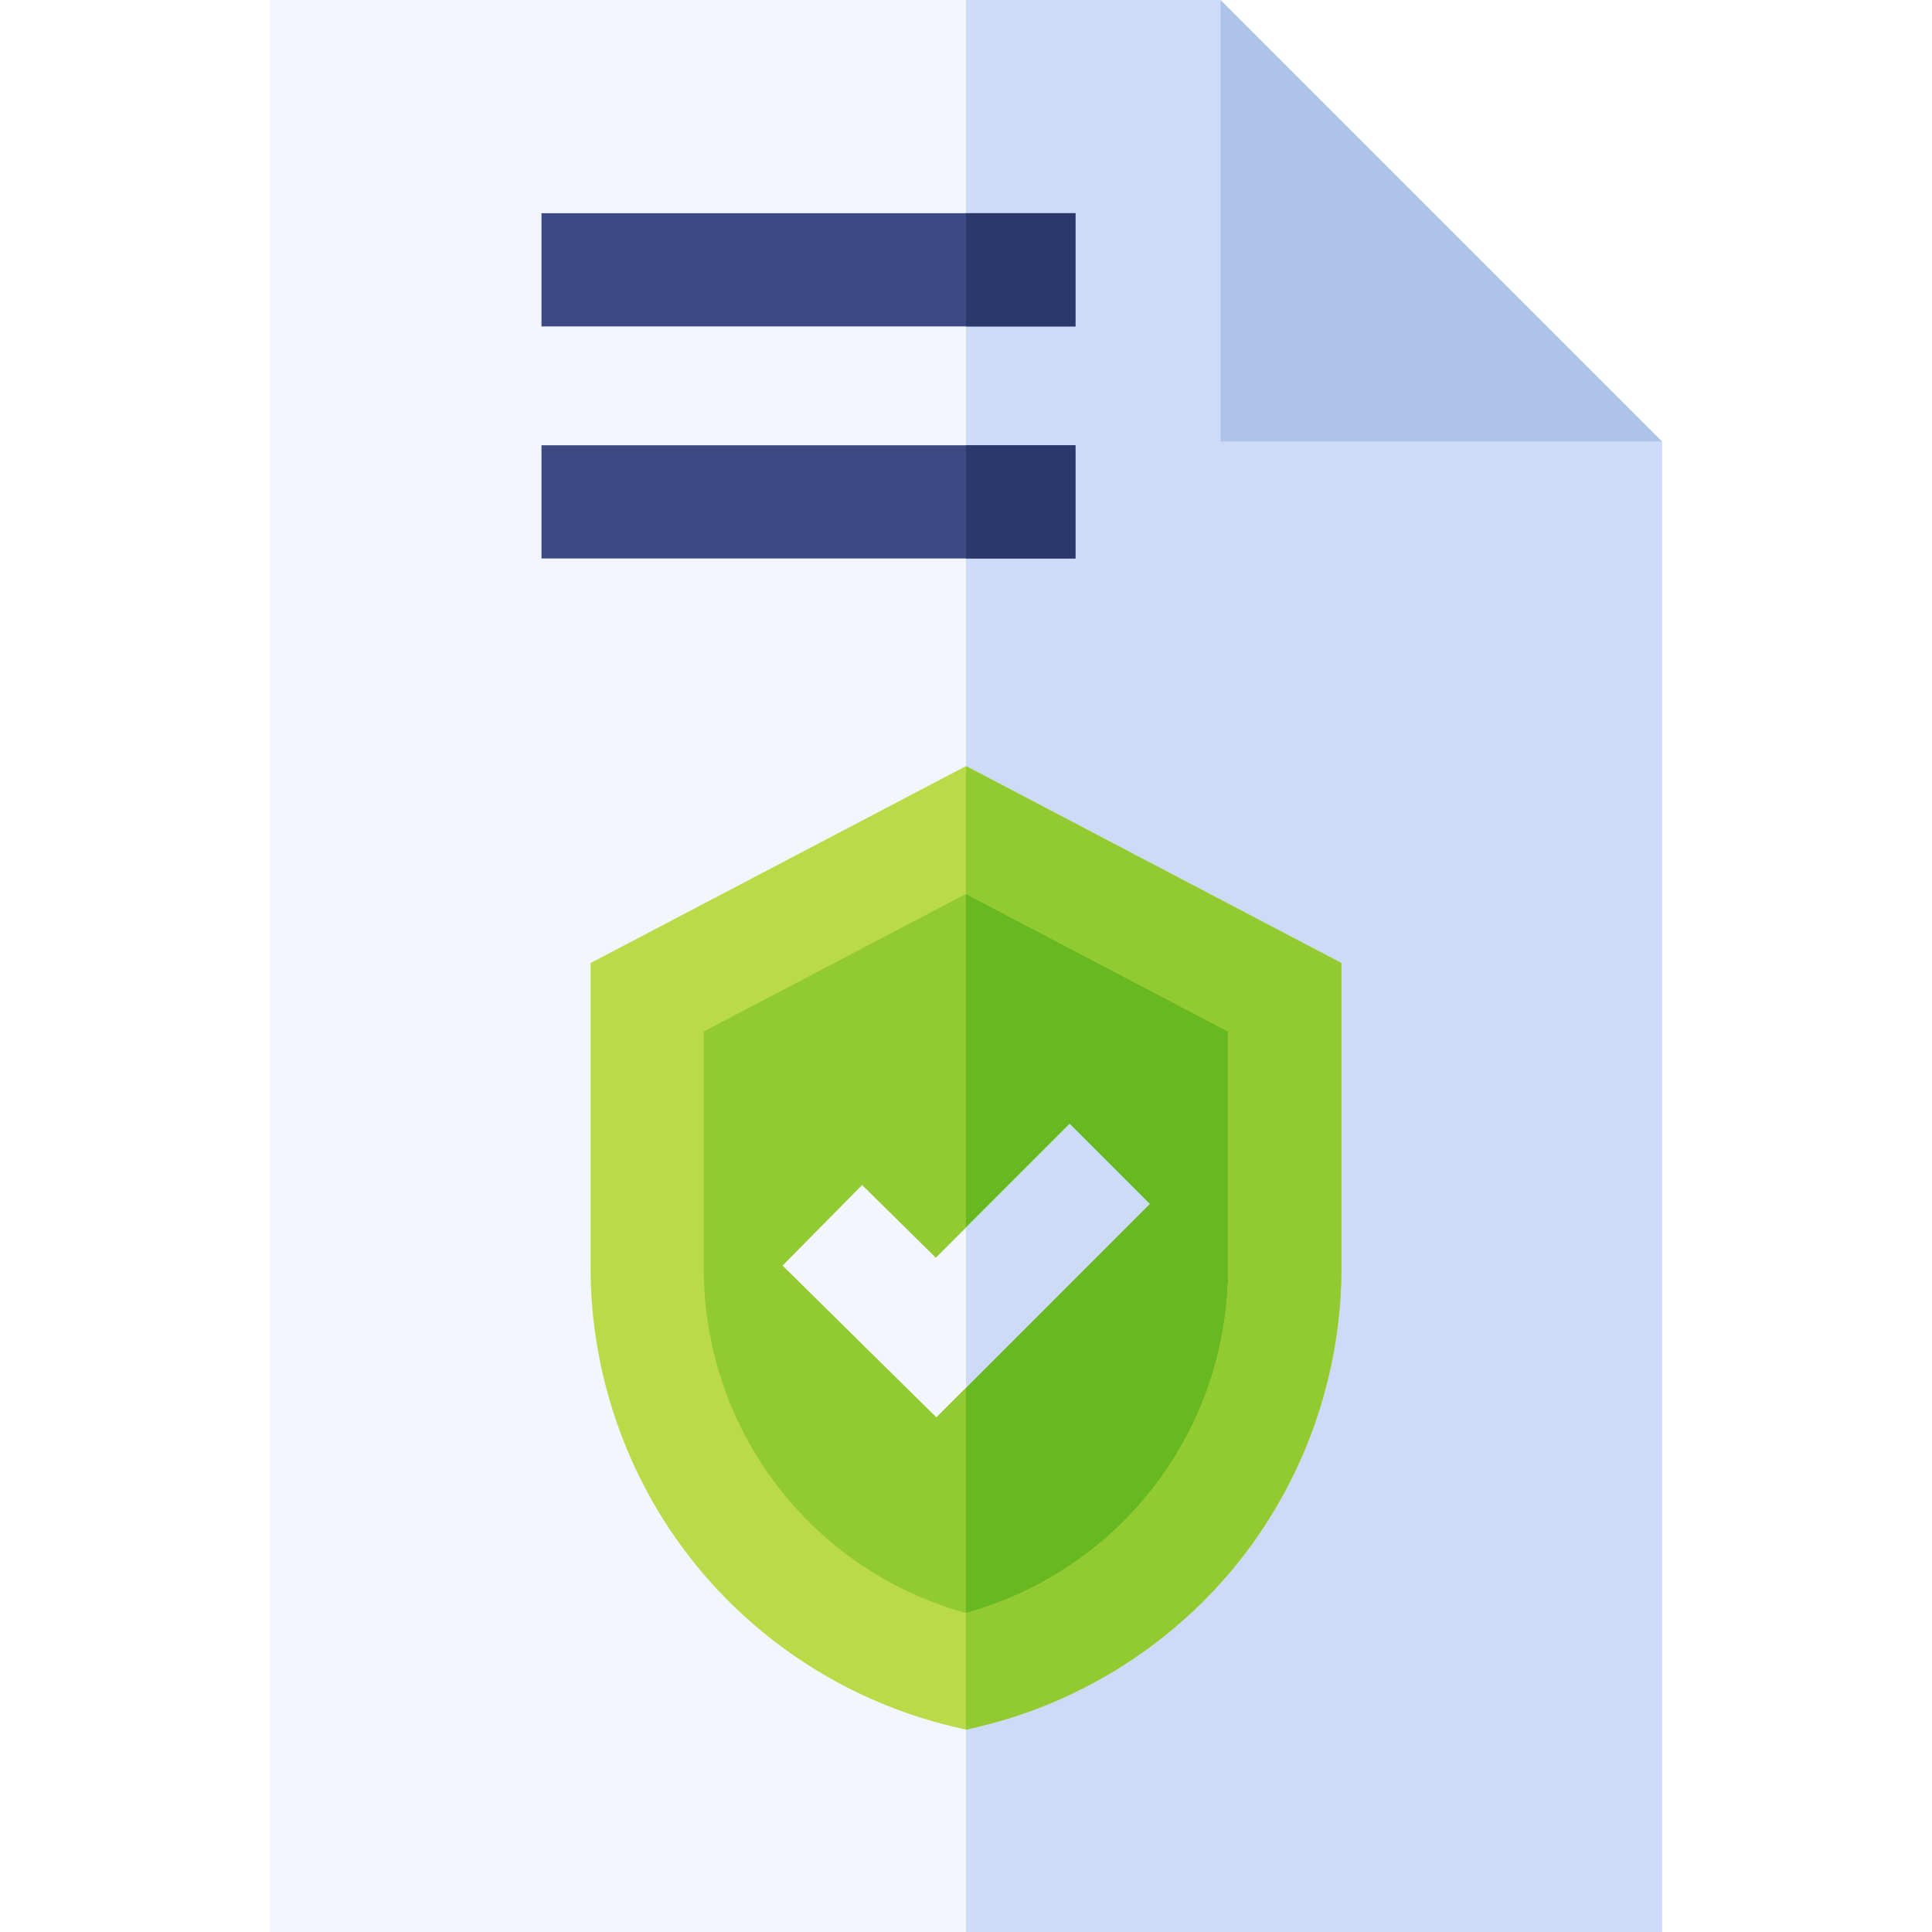
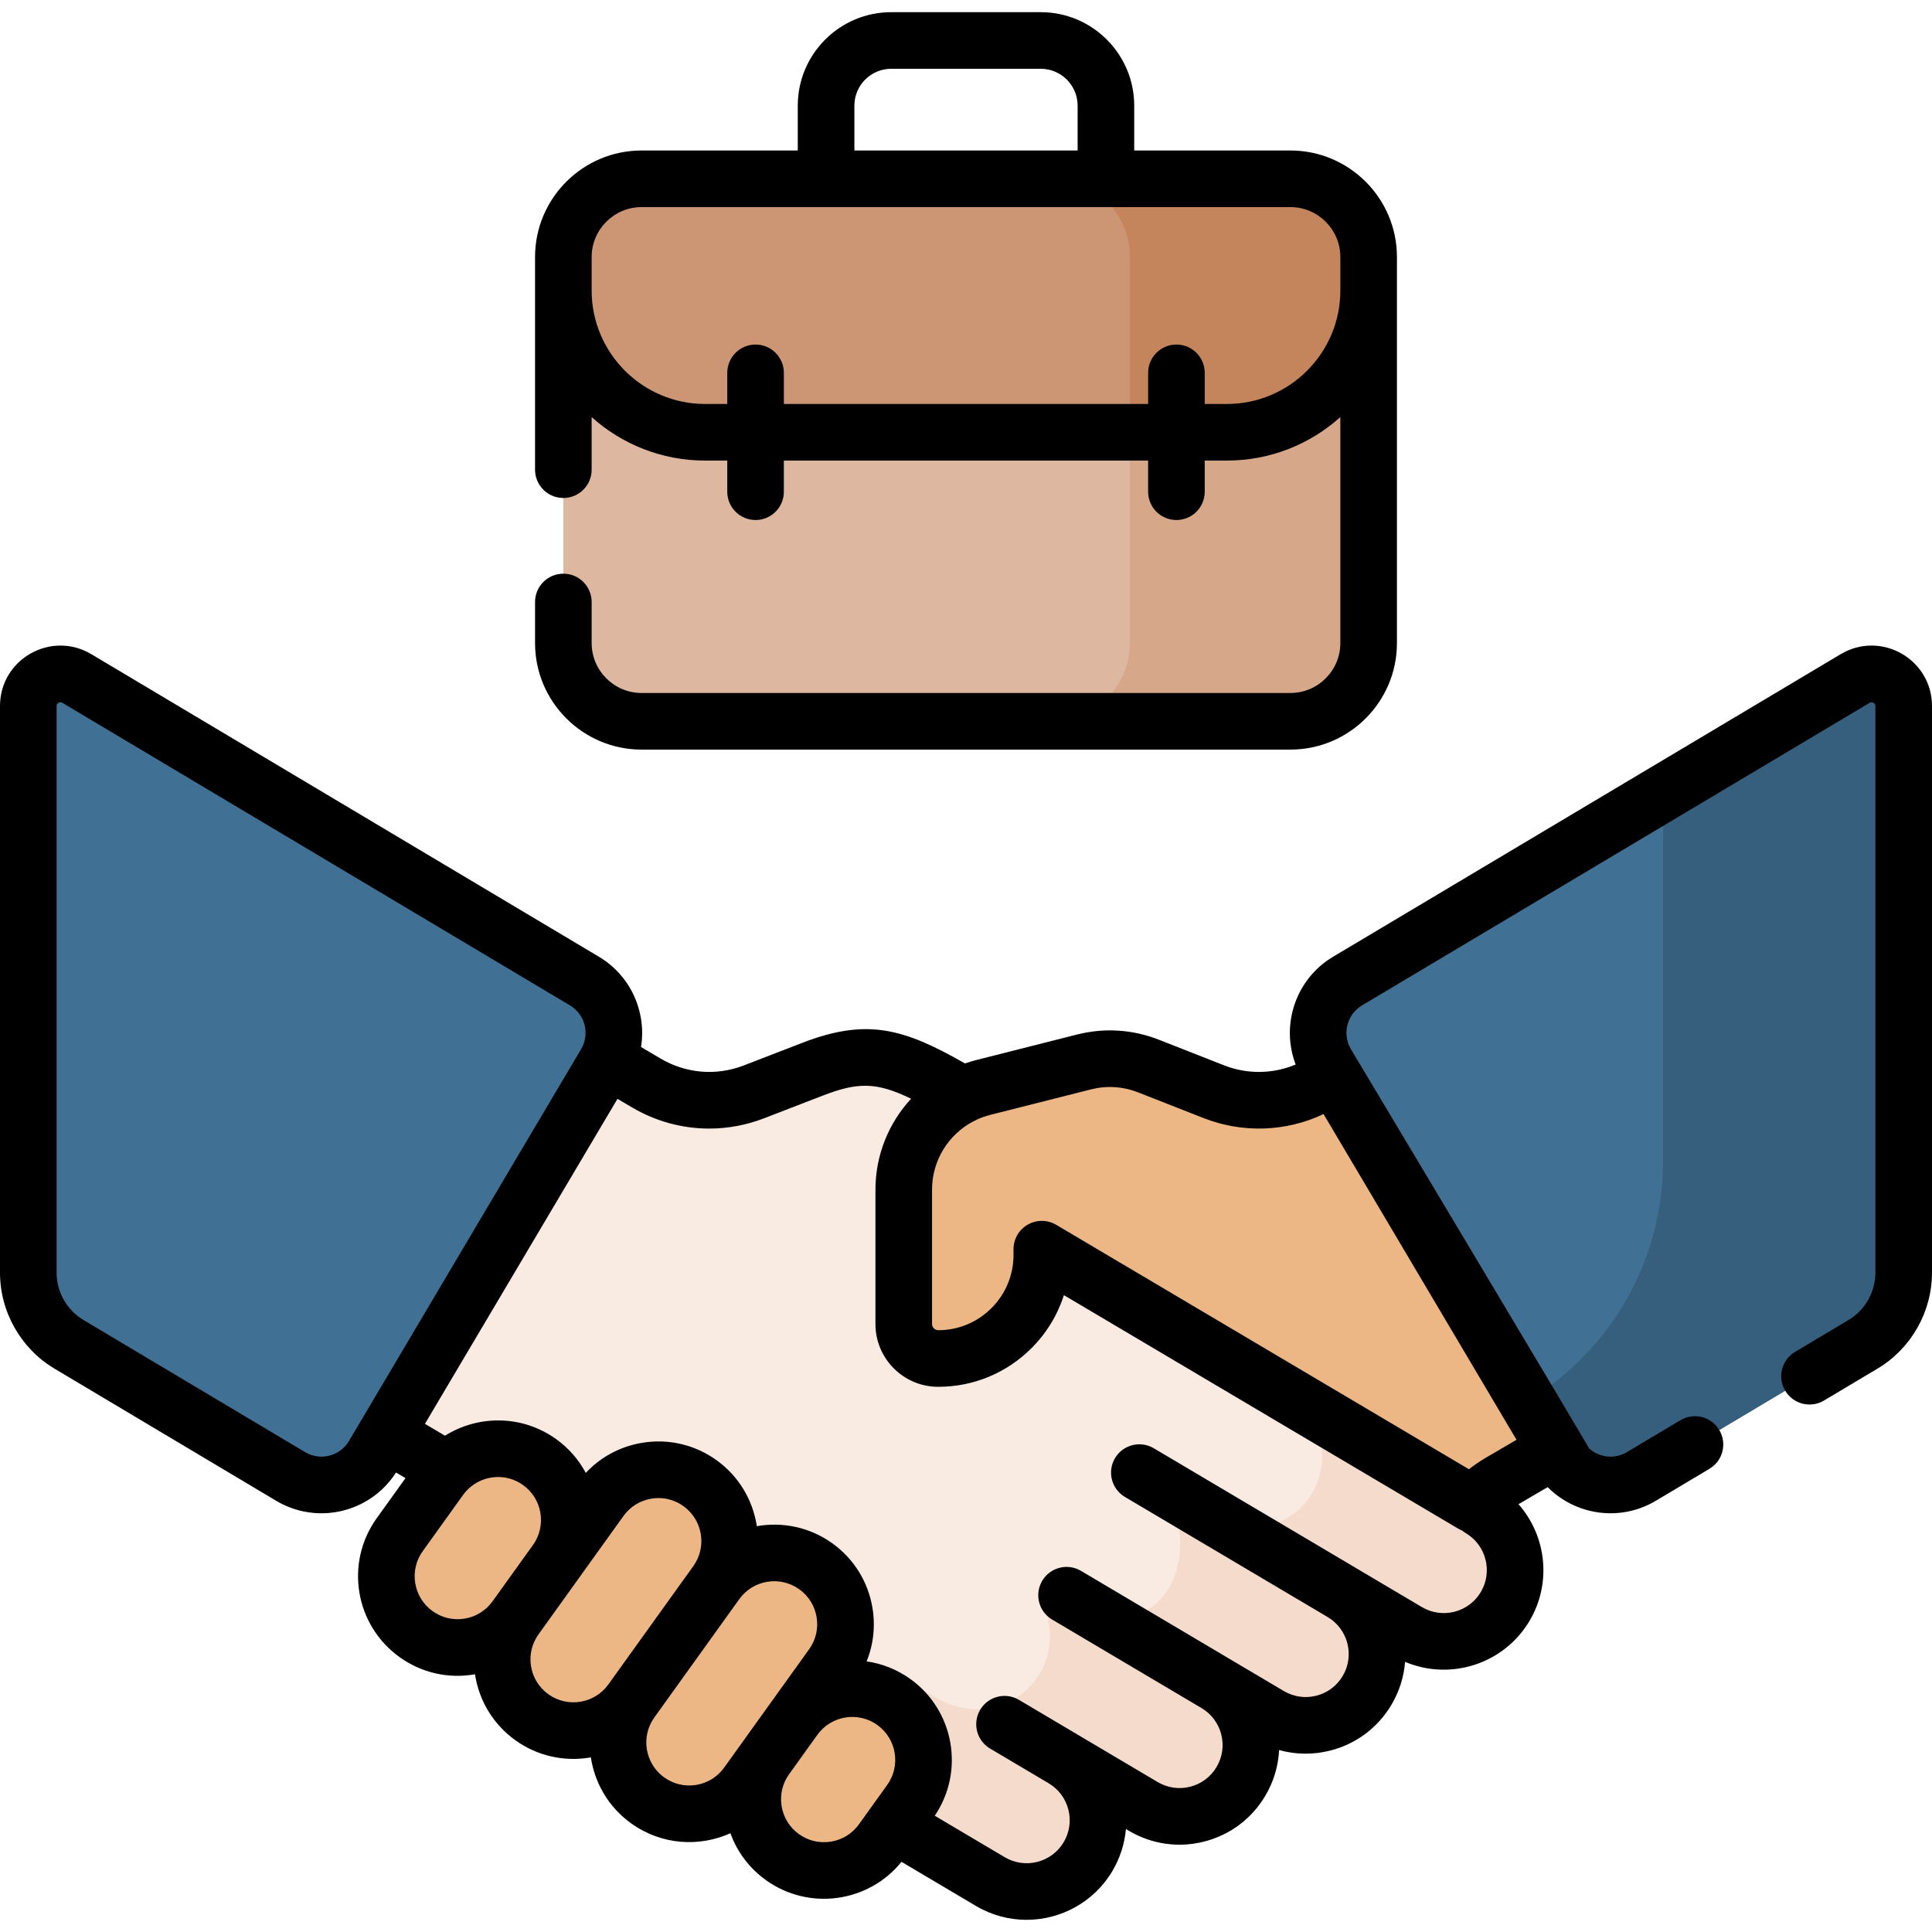
<svg xmlns="http://www.w3.org/2000/svg" id="Capa_1" enable-background="new 0 0 512 512" height="512" viewBox="0 0 512 512" width="512">
  <g>
-     <path d="m440.479 117v395h-368.96v-512h251.97l42.21 71.5z" fill="#f3f6ff" />
-     <path d="m440.479 117v395h-184.48v-512h67.49l42.21 71.5z" fill="#cddbf9" />
-     <path d="m323.484 0v117h116.997z" fill="#afc2e8" />
-     <path d="m143.499 56.5h141.5v30h-141.5z" fill="#3c4a83" />
-     <path d="m143.499 118h141.5v30h-141.5z" fill="#3c4a83" />
-     <path d="m255.999 56.5h29v30h-29z" fill="#2a386b" />
-     <path d="m255.999 118h29v30h-29z" fill="#2a386b" />
-     <path d="m340.489 264.285v71.74c0 25.46-8.74 49.24-23.67 68.14s-36.05 32.9-60.82 38.79c-49.53-11.77-84.49-56.02-84.49-106.93v-71.74l84.49-44.33z" fill="#92ca32" />
-     <path d="m340.489 264.285v71.74c0 25.46-8.74 49.24-23.67 68.14s-36.05 32.9-60.82 38.79v-223z" fill="#67b821" />
-     <path d="m255.999 203.015-99.49 52.2v80.81c0 27.99 9.55 55.49 26.9 77.44 17.35 21.96 41.9 37.62 69.12 44.09l3.47.82 3.47-.82c27.22-6.47 51.77-22.13 69.12-44.09 17.35-21.95 26.9-49.45 26.9-77.44v-80.81zm69.49 133.01c0 42.96-28.4 80.06-69.49 91.45-41.09-11.39-69.49-48.49-69.49-91.45v-62.67l69.49-36.46 69.49 36.46z" fill="#badb47" />
-     <path d="m355.489 255.215v80.81c0 27.99-9.55 55.49-26.9 77.44-17.35 21.96-41.9 37.62-69.12 44.09l-3.47.82v-30.9c41.09-11.39 69.49-48.49 69.49-91.45v-62.67l-69.49-36.46v-33.88z" fill="#92ca32" />
-     <path d="m304.669 319.065-48.67 48.68-7.86 7.86-40.75-40.21 21.08-21.35 19.53 19.27 8-8 27.46-27.46z" fill="#f3f6ff" />
-     <path d="m304.669 319.065-48.67 48.68v-42.43l27.46-27.46z" fill="#cddbf9" />
+     <g>
+       <g>
+         <g>
+           <g>
+             <g>
+               <g>
+                 <g>
+                   <g>
+                     <g>
+                       <g>
+                         <path d="m392.261 399.84-117.595-69.638c-6.03-3.574-8.022-11.359-4.449-17.39 0 0 2.905-4.905 6.016-10.156l-23.791-14.074c-15.694-9.007-23.034-10.672-37.193-5.198l-15.432 5.966c-9.391 3.631-19.928 2.754-28.59-2.377l-41.304-24.353-58.663 99.019 52.889 31.216c3.583 2.122 6.729 4.907 9.271 8.204l17.822 23.113c9.844 11.513 30.159 26.447 43.192 34.168l68.022 40.298c8.979 5.319 20.569 2.353 25.888-6.626s2.353-20.569-6.626-25.888l21.251 12.59c8.979 5.319 20.569 2.353 25.888-6.626s2.353-20.569-6.626-25.888l14.167 8.393c8.979 5.319 20.569 2.353 25.888-6.626 5.319-8.979 2.353-20.569-6.626-25.888l17.34 10.272c8.978 5.319 20.567 2.352 25.886-6.625 5.319-8.978 2.353-20.568-6.625-25.886z" fill="#f9eae2" />
+                       </g>
+                       <path d="m392.261 399.84-43.051-25.495c-.534-.316-1.223-.149-1.553.376-.23.367-.225.827-.004 1.199 3.697 6.225 3.813 14.297-.584 20.821-5.527 8.201-16.705 10.35-25.215 5.309l-6.439-3.814c-1.336-.792-3.062-.343-3.844.999-.442.758-.501 1.684-.158 2.491 2.132 5.023 1.669 12.028-.73 17.361-3.444 7.654-12.434 12.905-22.047 7.21l-2.796-1.656c-1.916-1.135-4.338-.948-6.057.468-1.798 0-2.78 1.389-2.284 3.117 1.455 5.063.864 10.702-2.119 15.565-5.603 9.134-17.721 11.773-26.941 6.311l-7.587-4.495c-1.452-.86-3.318-.507-4.355.824-.632.811-.859 1.867-.603 2.863 1.242 4.83.647 10.132-2.096 14.762-3.121 5.268-8.338 8.518-13.959 9.336l42.227 25.017c8.815 5.223 20.384 2.815 25.917-5.809 5.808-9.054 2.911-21.039-6.264-26.475l20.861 12.359c8.815 5.223 20.385 2.815 25.917-5.809 5.808-9.054 2.911-21.039-6.264-26.475l14.167 8.393c8.979 5.319 20.569 2.353 25.888-6.626 5.319-8.979 2.353-20.569-6.626-25.888l16.948 10.041c8.815 5.222 20.383 2.815 25.914-5.808 5.808-9.053 2.911-21.037-6.263-26.472z" fill="#f5dbcc" />
+                     </g>
+                     <g>
+                       <path d="m382.076 268.531-31.723 18.439c-8.662 5.132-19.2 6.008-28.59 2.378l-17.403-6.837c-5.443-2.138-11.42-2.517-17.089-1.082l-26.665 6.748c-12.413 3.141-21.108 14.311-21.108 27.115v35.595c0 5.033 4.078 9.126 9.111 9.129 15.176.01 27.482-12.29 27.482-27.464v-1.507l114.135 67.589c2.114-2.252 4.538-4.2 7.205-5.78l43.308-25.303z" fill="#ecb784" />
+                     </g>
+                     <g fill="#ecb784">
+                       <path d="m147.328 413.826-10.7 14.905c-6.084 8.475-17.887 10.413-26.362 4.329-8.475-6.084-10.413-17.887-4.329-26.362l10.7-14.905c6.084-8.475 17.887-10.413 26.362-4.329 8.475 6.084 10.413 17.887 4.329 26.362z" />
+                       <path d="m189.828 419.409-22.51 31.354c-6.084 8.475-17.887 10.413-26.362 4.329-8.475-6.084-10.413-17.887-4.329-26.362l22.51-31.354c6.084-8.475 17.887-10.413 26.362-4.329 8.475 6.085 10.413 17.887 4.329 26.362z" />
+                       <path d="m220.518 441.442-22.51 31.354c-6.084 8.475-17.887 10.413-26.362 4.329-8.475-6.084-10.413-17.887-4.329-26.362l22.51-31.354c6.084-8.475 17.887-10.413 26.362-4.329 8.475 6.085 10.413 17.887 4.329 26.362z" />
+                       <path d="m241.207 477.408-7.485 10.426c-6.084 8.475-17.887 10.413-26.362 4.329-8.475-6.084-10.413-17.887-4.329-26.362l7.485-10.426c6.084-8.475 17.887-10.413 26.362-4.329 8.475 6.084 10.413 17.887 4.329 26.362z" />
+                     </g>
+                   </g>
+                 </g>
+               </g>
+             </g>
+           </g>
+         </g>
+         <g>
+           <g>
+             <path d="m491.639 179.806-134.529 80.19c-7.563 4.508-10.052 14.287-5.564 21.862l61.515 103.836c4.505 7.604 14.329 10.104 21.921 5.579l58.737-35.012c6.685-3.985 10.78-11.193 10.78-18.976v-150.172c.001-6.601-7.19-10.686-12.86-7.307z" fill="#407093" />
+           </g>
+           <path d="m440.74 210.146v97.598c0 26.102-13.734 50.278-36.155 63.642l8.477 14.308c4.505 7.604 14.329 10.104 21.921 5.579l58.737-35.012c6.685-3.985 10.78-11.193 10.78-18.976v-150.172c0-6.601-7.191-10.686-12.861-7.306z" fill="#365e7d" />
+           <g>
+             <path d="m20.361 179.806 134.529 80.189c7.563 4.508 10.052 14.287 5.564 21.862l-61.515 103.837c-4.505 7.604-14.329 10.104-21.921 5.579l-58.738-35.013c-6.685-3.985-10.78-11.193-10.78-18.976v-150.171c0-6.601 7.191-10.686 12.861-7.307z" fill="#407093" />
+           </g>
+         </g>
+         <g>
+           <g>
+             <g>
+               <g>
+                 <g>
+                   <g>
+                     <g>
+                       <g>
+                         <g>
+                           <g>
+                             <g>
+                               <g>
+                                 <path d="m341.972 191.151h-171.944c-11.451 0-20.733-9.283-20.733-20.733v-102.303c0-11.451 9.283-20.733 20.733-20.733h171.945c11.451 0 20.733 9.283 20.733 20.733v102.303c0 11.45-9.283 20.733-20.734 20.733z" fill="#ddb7a0" />
+                                 <g>
+                                   <path d="m341.972 47.382h-63.265c11.451 0 20.733 9.282 20.733 20.733v102.303c0 11.45-9.283 20.733-20.733 20.733h63.265c11.451 0 20.733-9.282 20.733-20.733v-102.303c.001-11.45-9.282-20.733-20.733-20.733z" fill="#d6a889" />
+                                   <path d="m362.706 76.989v-8.875c-.001-11.45-9.283-20.732-20.733-20.732h-171.946c-11.45 0-20.732 9.282-20.733 20.732v8.875c0 20.749 16.821 37.57 37.57 37.57h138.272c20.749-.001 37.57-16.821 37.57-37.57z" fill="#cc9675" />
+                                   <path d="m299.441 68.115v46.443h25.695c20.749 0 37.57-16.821 37.57-37.57v-8.875c-.001-11.45-9.283-20.732-20.733-20.732h-63.265c11.45.001 20.733 9.284 20.733 20.734z" fill="#c4845c" />
+                                 </g>
+                               </g>
+                             </g>
+                           </g>
+                         </g>
+                       </g>
+                     </g>
+                   </g>
+                 </g>
+               </g>
+             </g>
+           </g>
+         </g>
+       </g>
+     </g>
+     <g>
+       <path d="m487.799 173.364-134.529 80.189c-9.932 5.92-13.91 18.1-9.904 28.557-5.998 2.516-12.711 2.634-18.86.258l-17.403-6.837c-6.943-2.729-14.438-3.204-21.672-1.372l-26.664 6.748c-1.034.261-2.047.567-3.038.914-16.29-9.3-25.994-12.08-43.184-5.433l-15.433 5.966c-7.293 2.819-15.334 2.15-22.077-1.844l-5.155-3.039c1.479-9.223-2.661-18.857-11.15-23.917l-134.529-80.19c-10.667-6.356-24.201 1.316-24.201 13.749v150.172c0 10.37 5.533 20.109 14.44 25.418l58.738 35.013c10.926 6.511 24.971 3.135 31.772-7.483l2.511 1.482-7.616 10.609c-8.507 11.847-5.802 28.32 6.047 36.828 5.857 4.205 12.995 5.791 19.989 4.549 1.071 7.077 4.883 13.307 10.702 17.485 5.841 4.193 13.024 5.771 19.999 4.534 1.027 6.794 4.682 13.185 10.692 17.499 8.098 5.813 18.139 6.287 26.29 2.608 1.793 4.97 5.038 9.281 9.422 12.429 11.39 8.176 27.184 5.969 35.918-4.853l19.729 11.688c4.211 2.495 8.839 3.681 13.41 3.681 9.025 0 17.83-4.624 22.754-12.936 2.079-3.509 3.25-7.31 3.582-11.125l.768.455c6.067 3.594 13.171 4.612 19.999 2.862 6.831-1.748 12.572-6.052 16.165-12.117 2.222-3.75 3.458-7.896 3.666-12.128 4.396 1.228 9.058 1.285 13.599.124 6.831-1.748 12.572-6.052 16.165-12.117 2.091-3.528 3.31-7.407 3.618-11.38 11.971 5.067 26.178.62 32.981-10.862 5.974-10.084 4.443-22.569-2.92-30.922l7.732-4.517c7.331 7.401 19.131 9.291 28.671 3.606l14.2-8.465c3.559-2.121 4.724-6.725 2.603-10.282-2.122-3.56-6.729-4.723-10.282-2.603l-14.2 8.465c-3.348 1.997-7.424 1.388-10.051-1.015-.049-.422-63.094-105.781-63.094-105.781-2.375-4.009-1.051-9.211 2.951-11.597l134.529-80.189c.686-.404 1.521.078 1.521.864v150.172c0 5.113-2.729 9.916-7.12 12.533l-14.179 8.452c-3.559 2.121-4.724 6.725-2.603 10.282 2.12 3.559 6.727 4.72 10.282 2.603l14.179-8.452c8.907-5.309 14.44-15.048 14.44-25.418v-150.171c.001-12.416-13.52-20.116-24.2-13.749zm-198.689 115.336c4.175-1.056 8.5-.782 12.508.792l17.441 6.852c10.41 4.025 21.779 3.583 31.697-1.102l51.139 86.32-8.287 4.842c-1.506.892-2.95 1.88-4.324 2.958l-109.371-64.769c-2.319-1.373-5.196-1.396-7.535-.062-2.341 1.334-3.786 3.821-3.786 6.516v1.507c0 5.335-2.078 10.351-5.852 14.122-3.771 3.769-8.783 5.843-14.112 5.843-.866-.032-1.629-.727-1.63-1.63v-35.595c0-7.755 4.341-14.677 10.984-18.144.33-.133.652-.29.962-.47 1.112-.508 2.283-.922 3.502-1.231zm-201.823 97.064c-2.197.556-4.481.229-6.429-.934l-58.738-35.012c-4.392-2.618-7.12-7.42-7.12-12.533v-150.172c0-.16 0-.585.509-.874.19-.108.361-.146.507-.146.244 0 .419.104.505.155l134.53 80.189c4.002 2.386 5.327 7.588 2.951 11.598l-61.516 103.837c-1.155 1.95-3.002 3.333-5.199 3.892zm35.841 43.19c-3.002.494-6.016-.213-8.489-1.987-2.471-1.774-4.104-4.404-4.597-7.406-.493-3.003.212-6.017 1.987-8.488l10.7-14.905c.261-.364.541-.707.835-1.03.222-.199.433-.414.633-.642 3.887-3.641 9.942-4.158 14.428-.938 5.102 3.663 6.273 10.794 2.61 15.896-.006.008-.012.017-.018.025l-10.683 14.88c-1.773 2.47-4.404 4.102-7.406 4.595zm22.202 20.046c-2.471-1.774-4.104-4.404-4.597-7.406-.493-3.003.212-6.017 1.987-8.488l10.7-14.905s0-.001.001-.001l11.808-16.448c1.774-2.472 4.404-4.104 7.407-4.598.625-.103 1.249-.153 1.87-.153 2.363 0 4.661.735 6.619 2.141 5.102 3.662 6.273 10.793 2.61 15.896l-22.51 31.354c-3.663 5.101-10.794 6.268-15.895 2.608zm39.179 24.02c-3.001.493-6.016-.213-8.488-1.987-5.102-3.662-6.273-10.793-2.61-15.895.006-.009.012-.017.018-.026l22.492-31.329c3.662-5.103 10.793-6.271 15.896-2.61 2.471 1.774 4.104 4.404 4.597 7.407.493 3.002-.213 6.017-1.987 8.488l-22.51 31.354c-1.775 2.472-4.406 4.105-7.408 4.598zm27.224 13.05c-2.471-1.774-4.104-4.404-4.597-7.407-.493-3.002.212-6.016 1.987-8.487.008-.011.015-.021.022-.032l7.471-10.406c3.666-5.092 10.789-6.259 15.887-2.599 5.102 3.663 6.273 10.794 2.61 15.896l-4.28 5.962c-.045.06-.089.122-.132.184l-3.073 4.281c-3.661 5.1-10.791 6.272-15.895 2.608zm180.702-64.167c-3.203 5.405-10.21 7.198-15.611 3.995l-17.339-10.271c-.008-.004-.015-.009-.023-.013l-53.7-31.814c-3.565-2.111-8.165-.934-10.275 2.629-2.111 3.564-.935 8.165 2.629 10.275l53.724 31.828s0 0 .001.001l.007.004c5.4 3.205 7.189 10.205 3.989 15.608-1.552 2.619-4.03 4.477-6.979 5.231s-6.016.317-8.635-1.236l-14.133-8.372c-.012-.007-.022-.014-.034-.021-.007-.004-.015-.009-.022-.013l-39.561-23.437c-3.565-2.112-8.164-.934-10.275 2.629-2.111 3.564-.935 8.165 2.629 10.275l39.562 23.438c.008.005.016.01.023.014 2.618 1.551 4.477 4.029 5.231 6.978.755 2.949.315 6.016-1.236 8.635s-4.029 4.477-6.979 5.231c-2.948.755-6.016.316-8.634-1.235l-21.211-12.566c-.014-.008-.027-.017-.04-.025l-15.512-9.189c-3.562-2.109-8.163-.934-10.275 2.631-2.11 3.563-.934 8.164 2.631 10.275l15.511 9.189.021.012c5.391 3.208 7.175 10.201 3.977 15.601-3.205 5.406-10.209 7.197-15.613 3.997l-18.566-10.999c7.979-11.775 5.162-27.889-6.462-36.235-3.553-2.55-7.53-4.088-11.586-4.672 1.794-4.435 2.344-9.289 1.549-14.13-1.142-6.956-4.925-13.051-10.651-17.162-6.009-4.313-13.233-5.733-19.999-4.534-1.027-6.794-4.682-13.185-10.692-17.499-5.727-4.111-12.709-5.745-19.667-4.604-5.81.954-11.018 3.75-14.972 7.982-1.842-3.446-4.479-6.533-7.861-8.962-8.963-6.434-20.629-6.43-29.447-.897l-5.318-3.139 51.028-86.133 3.768 2.221c6.337 3.755 13.406 5.66 20.528 5.66 4.913 0 9.851-.907 14.59-2.739l15.432-5.966c9.225-3.564 14.179-3.733 23.493.798-5.921 6.389-9.449 14.914-9.449 24.117v35.595c0 9.163 7.449 16.623 16.606 16.63h.023c9.335 0 18.112-3.634 24.716-10.233 4.008-4.005 6.924-8.812 8.599-14.058l104.464 61.862c.345.205.701.378 1.065.522.3.248.622.476.968.681 5.402 3.202 7.195 10.205 3.993 15.61z" />
+       <path d="m170.027 198.651h171.945c15.568 0 28.233-12.665 28.233-28.233v-102.302c0-15.568-12.665-28.233-28.233-28.233h-41.392v-11.884c0-13.658-11.11-24.771-24.767-24.771h-39.629c-13.656 0-24.767 11.112-24.767 24.771v11.884h-41.392c-15.568 0-28.233 12.665-28.233 28.233v56.355c0 4.143 3.358 7.5 7.5 7.5s7.5-3.357 7.5-7.5v-13.939c7.982 7.163 18.526 11.526 30.069 11.526h5.87v8.25c0 4.143 3.358 7.5 7.5 7.5s7.5-3.357 7.5-7.5v-8.25h96.533v8.25c0 4.143 3.357 7.5 7.5 7.5s7.5-3.357 7.5-7.5v-8.25h5.869c11.544 0 22.088-4.363 30.07-11.526v59.885c0 7.297-5.937 13.233-13.233 13.233h-171.943c-7.297 0-13.233-5.937-13.233-13.233v-10.884c0-4.143-3.358-7.5-7.5-7.5s-7.5 3.357-7.5 7.5v10.884c0 15.569 12.665 28.234 28.233 28.234zm56.392-170.652c0-5.388 4.381-9.771 9.767-9.771h39.629c5.386 0 9.767 4.383 9.767 9.771v11.884h-59.162v-11.884zm98.717 79.059h-5.869v-8.25c0-4.143-3.357-7.5-7.5-7.5s-7.5 3.357-7.5 7.5v8.25h-96.533v-8.25c0-4.143-3.358-7.5-7.5-7.5s-7.5 3.357-7.5 7.5v8.25h-5.87c-16.58 0-30.069-13.489-30.069-30.069v-8.873c0-7.297 5.936-13.233 13.233-13.233h171.945c7.297 0 13.233 5.937 13.233 13.233v8.873c0 16.58-13.489 30.069-30.07 30.069z" />
+     </g>
  </g>
</svg>
